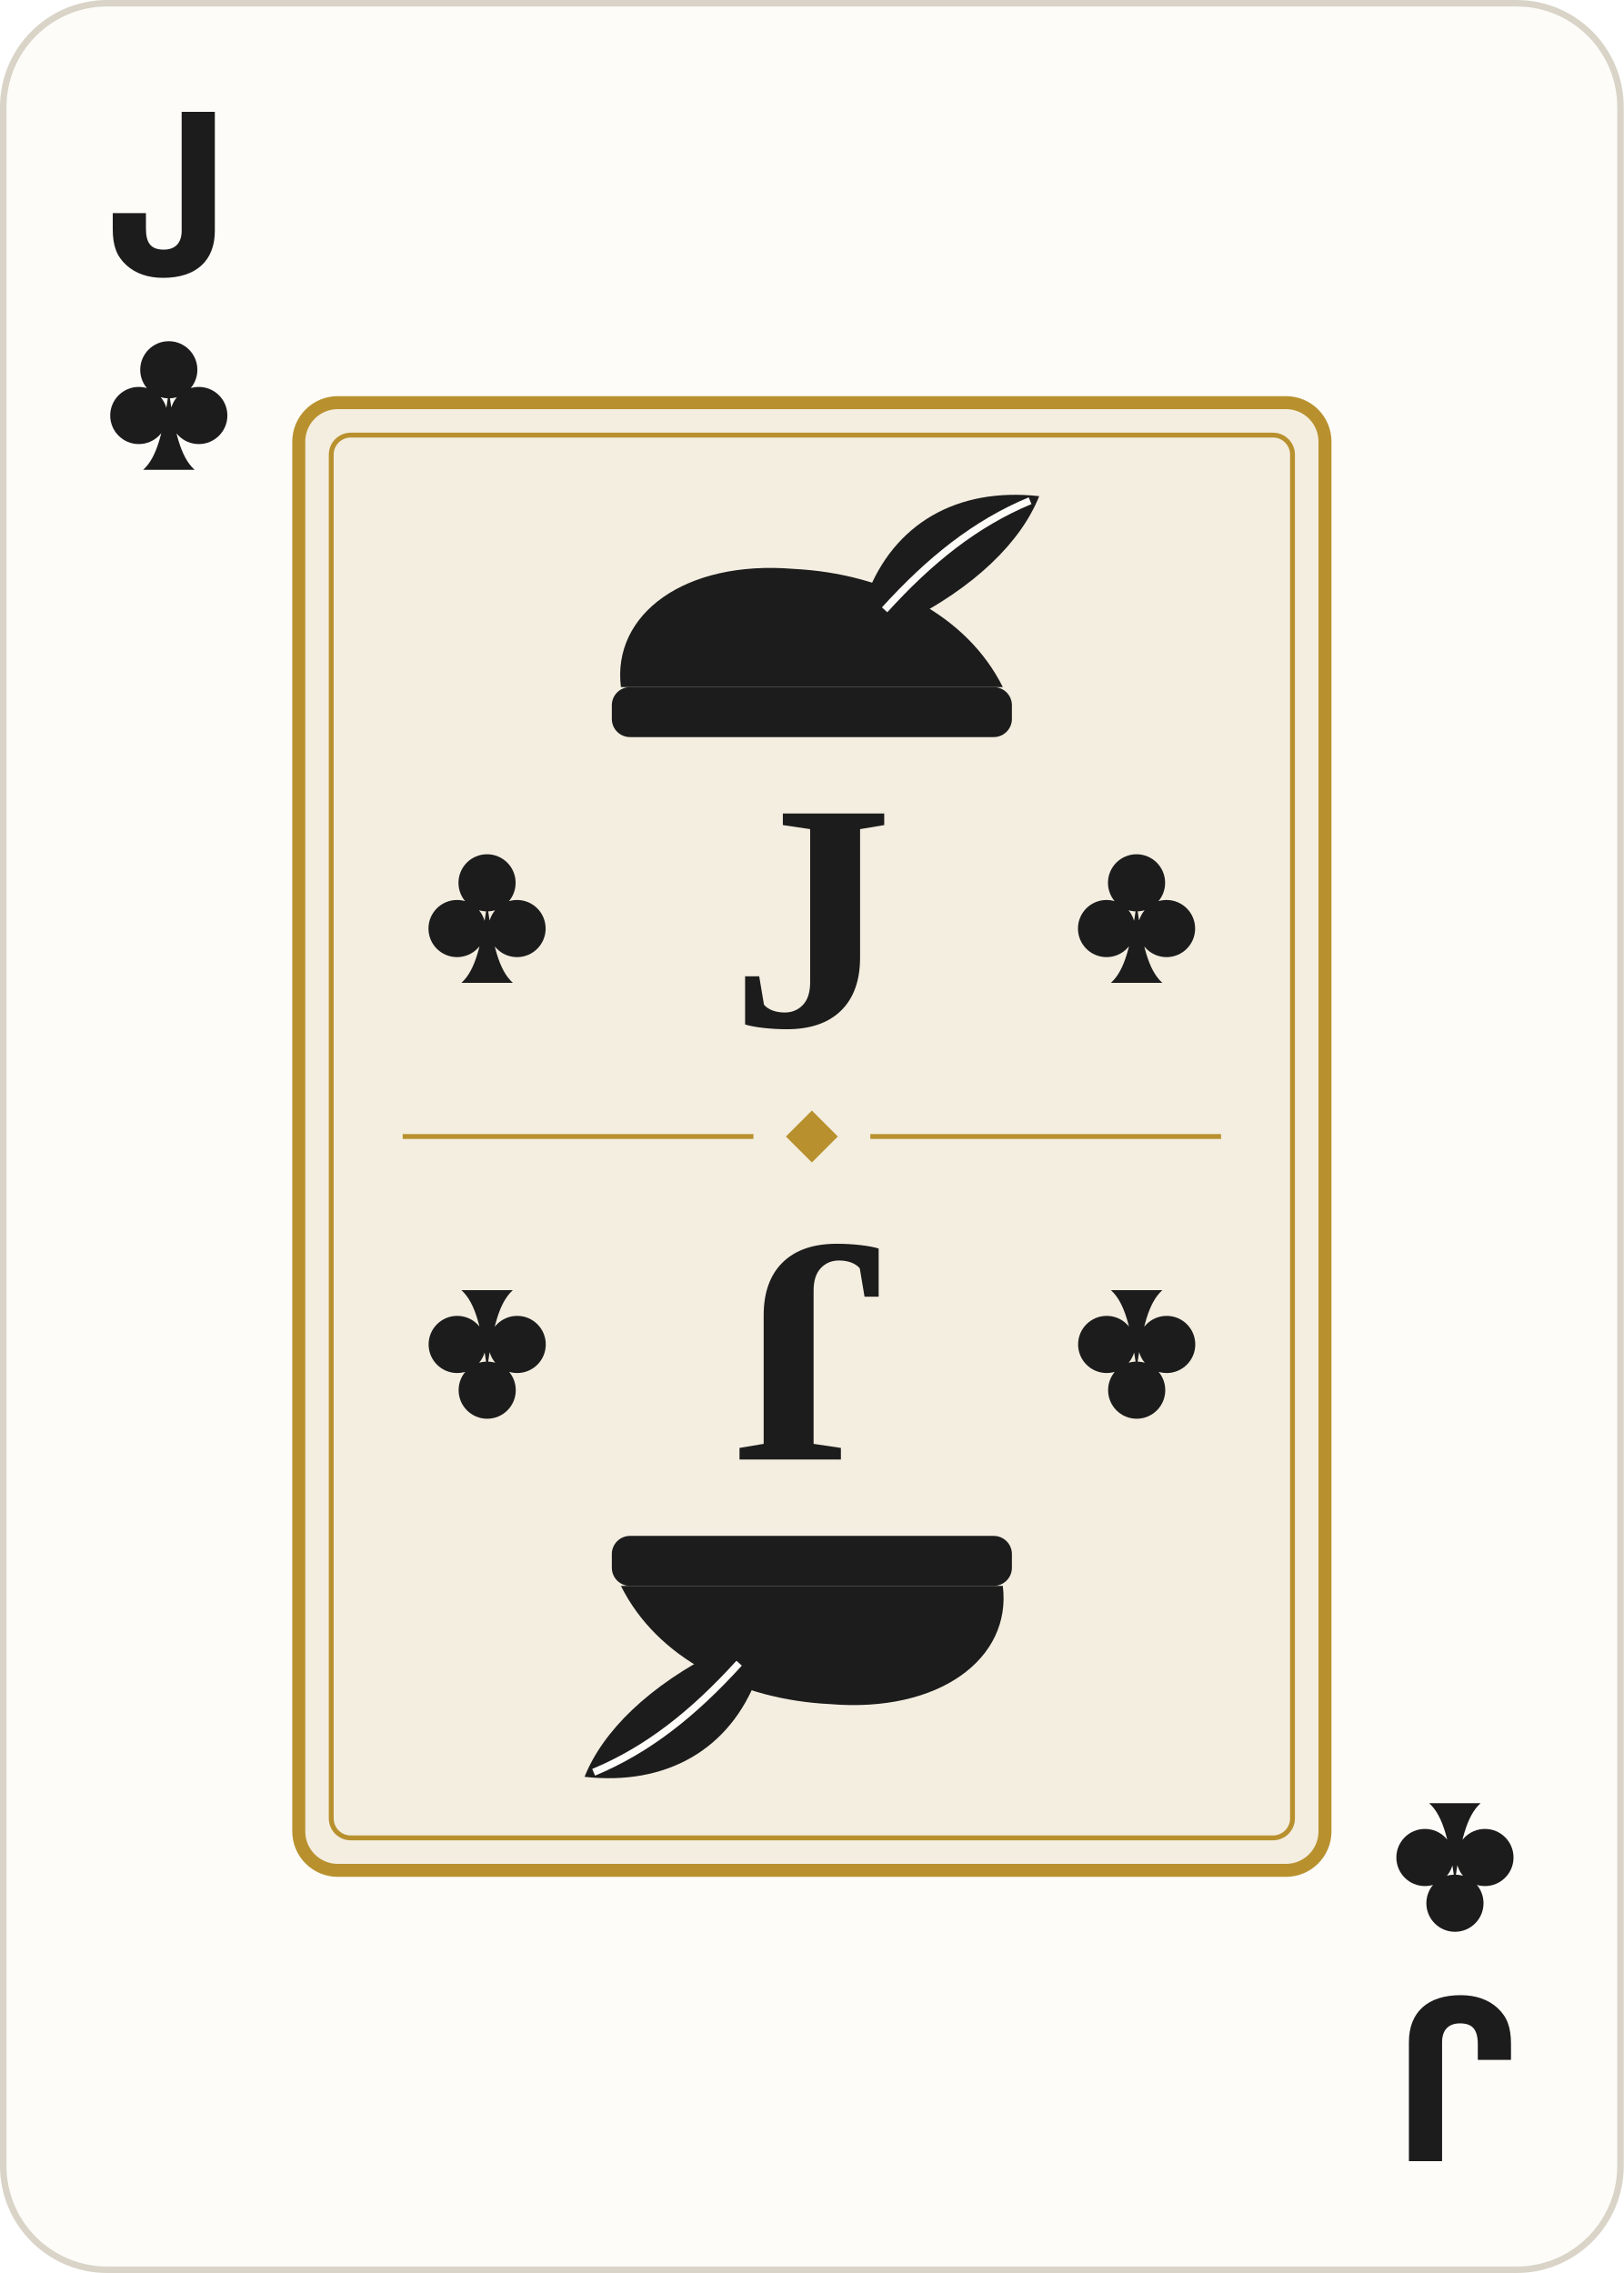
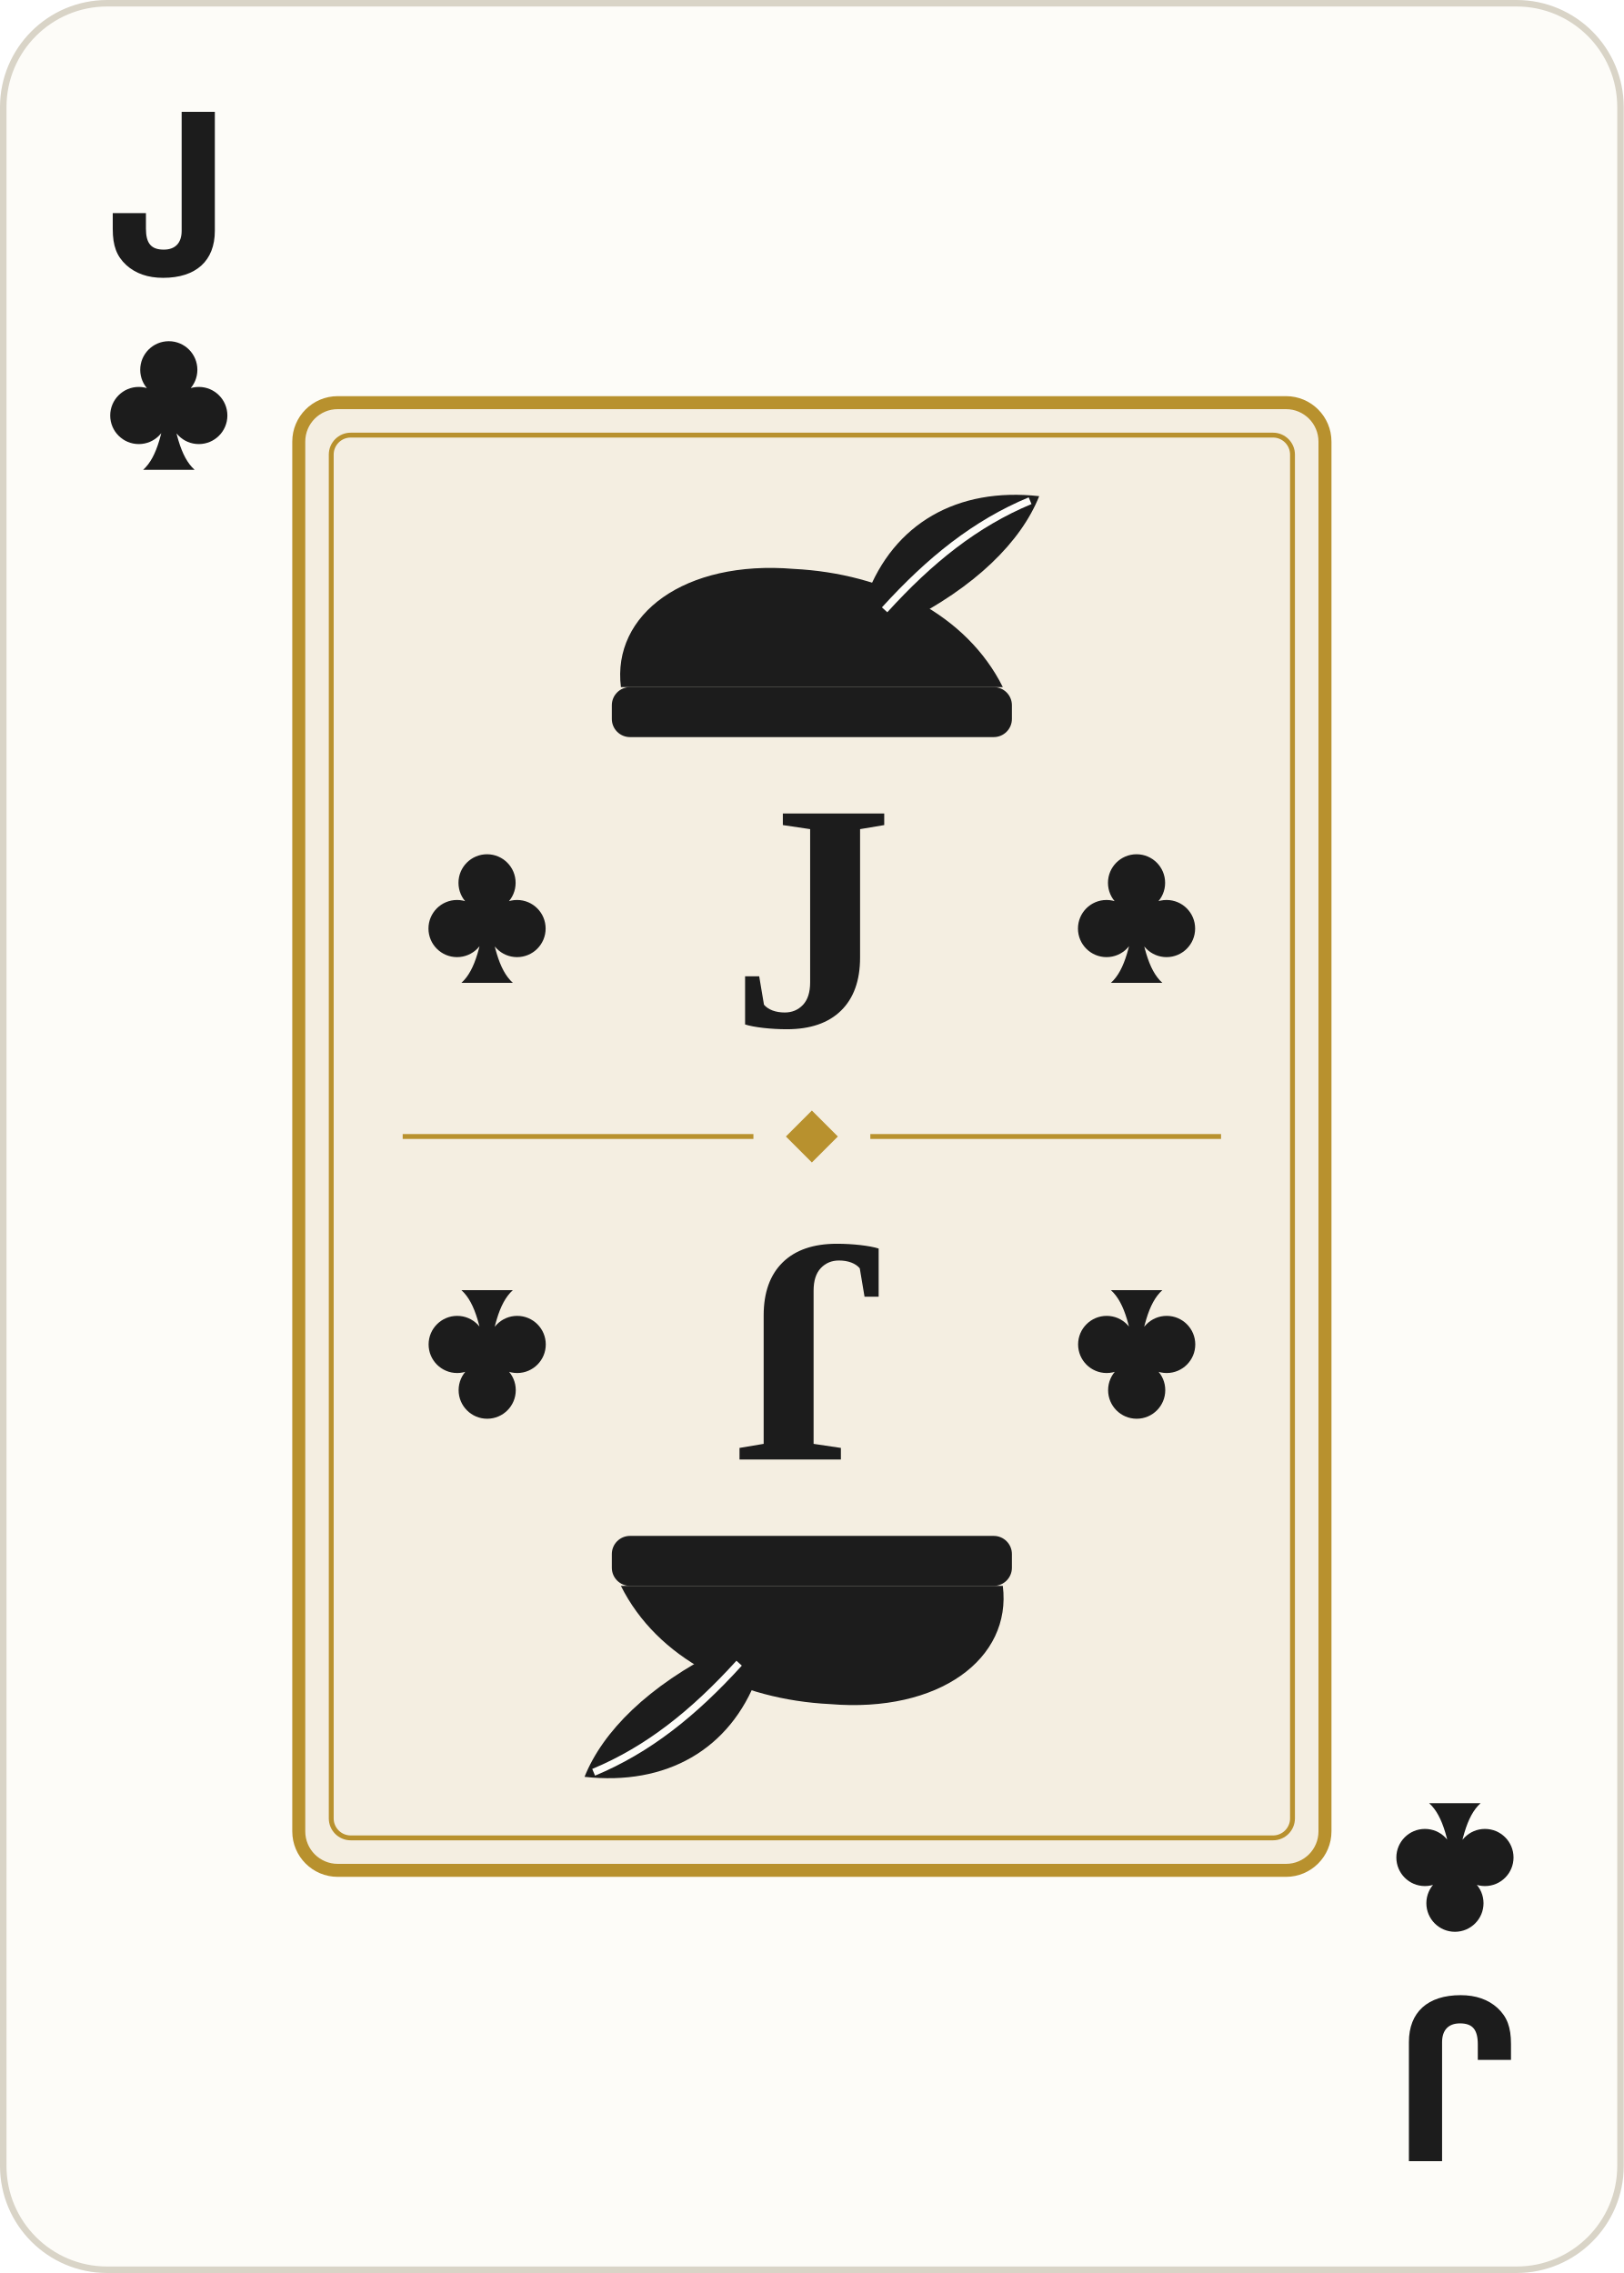
<svg xmlns="http://www.w3.org/2000/svg" viewBox="0 0 250 350" width="250" height="350">
  <rect x="0.5" y="0.5" width="249" height="349" rx="16" fill="#fdfcf8" stroke="#d9d4c7" stroke-width="1" />
  <text x="26" y="42" font-size="34" font-weight="700" text-anchor="middle" fill="#1c1c1c" font-family="Helvetica Neue, Helvetica, Arial, sans-serif">J</text>
-   <path d="M50,7 A20,20 0 1 1 49.9,7 Z M29,39 A20,20 0 1 1 28.9,39 Z M71,39 A20,20 0 1 1 70.9,39 Z M50,42 C54,70 58,88 68,97 L32,97 C42,88 46,70 50,42 Z" fill="#1c1c1c" transform="translate(26.0,62.0) scale(0.22) translate(-50,-50)" />
+   <path d="M50,7 A20,20 0 1 1 49.9,7 Z M29,39 A20,20 0 1 1 28.9,39 Z M71,39 A20,20 0 1 1 70.9,39 Z M50,27 L71,59 L29,59 Z M50,42 C54,70 58,88 68,97 L32,97 C42,88 46,70 50,42 Z" fill="#1c1c1c" transform="translate(26.0,62.0) scale(0.22) translate(-50,-50)" />
  <g transform="rotate(180 125.0 175.0)">
    <text x="26" y="42" font-size="34" font-weight="700" text-anchor="middle" fill="#1c1c1c" font-family="Helvetica Neue, Helvetica, Arial, sans-serif">J</text>
-     <path d="M50,7 A20,20 0 1 1 49.9,7 Z M29,39 A20,20 0 1 1 28.9,39 Z M71,39 A20,20 0 1 1 70.9,39 Z M50,42 C54,70 58,88 68,97 L32,97 C42,88 46,70 50,42 Z" fill="#1c1c1c" transform="translate(26.0,62.0) scale(0.22) translate(-50,-50)" />
+     <path d="M50,7 A20,20 0 1 1 49.9,7 Z M29,39 A20,20 0 1 1 28.9,39 Z M71,39 A20,20 0 1 1 70.9,39 Z M50,27 L71,59 L29,59 Z M50,42 C54,70 58,88 68,97 L32,97 C42,88 46,70 50,42 Z" fill="#1c1c1c" transform="translate(26.0,62.0) scale(0.22) translate(-50,-50)" />
  </g>
  <rect x="46" y="62" width="158" height="226" rx="6" fill="#f4eee1" stroke="#b8912e" stroke-width="2" />
  <rect x="51" y="67" width="148" height="216" rx="3" fill="none" stroke="#b8912e" stroke-width="0.75" />
  <g transform="translate(90.0,75) scale(0.7)">
    <g fill="#1c1c1c">
      <path d="M8,44 C6,28 22,16 46,18 C66,19 84,28 92,44 Z" />
      <rect x="6" y="44" width="88" height="11" rx="4" />
      <path d="M62,24 C68,8 82,0 100,2 C96,12 86,22 70,30 Z" />
    </g>
    <path d="M66,27 C76,16 86,8 98,3" fill="none" stroke="#fdfcf8" stroke-width="1.6" />
  </g>
  <text x="125.0" y="158" font-size="50" font-weight="700" text-anchor="middle" fill="#1c1c1c" font-family="Georgia, Times New Roman, serif">J</text>
-   <path d="M50,7 A20,20 0 1 1 49.9,7 Z M29,39 A20,20 0 1 1 28.9,39 Z M71,39 A20,20 0 1 1 70.9,39 Z M50,42 C54,70 58,88 68,97 L32,97 C42,88 46,70 50,42 Z" fill="#1c1c1c" transform="translate(75.0,141.0) scale(0.22) translate(-50,-50)" />
-   <path d="M50,7 A20,20 0 1 1 49.9,7 Z M29,39 A20,20 0 1 1 28.9,39 Z M71,39 A20,20 0 1 1 70.9,39 Z M50,42 C54,70 58,88 68,97 L32,97 C42,88 46,70 50,42 Z" fill="#1c1c1c" transform="translate(175.0,141.0) scale(0.22) translate(-50,-50)" />
+   <path d="M50,7 A20,20 0 1 1 49.9,7 Z M29,39 A20,20 0 1 1 28.9,39 Z M71,39 A20,20 0 1 1 70.9,39 Z M50,27 L71,59 L29,59 Z M50,42 C54,70 58,88 68,97 L32,97 C42,88 46,70 50,42 Z" fill="#1c1c1c" transform="translate(75.0,141.0) scale(0.22) translate(-50,-50)" />
+   <path d="M50,7 A20,20 0 1 1 49.9,7 Z M29,39 A20,20 0 1 1 28.9,39 Z M71,39 A20,20 0 1 1 70.9,39 Z M50,27 L71,59 L29,59 Z M50,42 C54,70 58,88 68,97 L32,97 C42,88 46,70 50,42 Z" fill="#1c1c1c" transform="translate(175.0,141.0) scale(0.22) translate(-50,-50)" />
  <g transform="rotate(180 125.0 175.0)">
    <g transform="translate(90.0,75) scale(0.7)">
      <g fill="#1c1c1c">
        <path d="M8,44 C6,28 22,16 46,18 C66,19 84,28 92,44 Z" />
        <rect x="6" y="44" width="88" height="11" rx="4" />
        <path d="M62,24 C68,8 82,0 100,2 C96,12 86,22 70,30 Z" />
      </g>
      <path d="M66,27 C76,16 86,8 98,3" fill="none" stroke="#fdfcf8" stroke-width="1.6" />
    </g>
    <text x="125.0" y="158" font-size="50" font-weight="700" text-anchor="middle" fill="#1c1c1c" font-family="Georgia, Times New Roman, serif">J</text>
-     <path d="M50,7 A20,20 0 1 1 49.9,7 Z M29,39 A20,20 0 1 1 28.9,39 Z M71,39 A20,20 0 1 1 70.9,39 Z M50,42 C54,70 58,88 68,97 L32,97 C42,88 46,70 50,42 Z" fill="#1c1c1c" transform="translate(75.0,141.0) scale(0.22) translate(-50,-50)" />
-     <path d="M50,7 A20,20 0 1 1 49.9,7 Z M29,39 A20,20 0 1 1 28.9,39 Z M71,39 A20,20 0 1 1 70.9,39 Z M50,42 C54,70 58,88 68,97 L32,97 C42,88 46,70 50,42 Z" fill="#1c1c1c" transform="translate(175.0,141.0) scale(0.22) translate(-50,-50)" />
+     <path d="M50,7 A20,20 0 1 1 49.9,7 Z M29,39 A20,20 0 1 1 28.9,39 Z M71,39 A20,20 0 1 1 70.9,39 Z M50,27 L71,59 L29,59 Z M50,42 C54,70 58,88 68,97 L32,97 C42,88 46,70 50,42 Z" fill="#1c1c1c" transform="translate(75.0,141.0) scale(0.22) translate(-50,-50)" />
+     <path d="M50,7 A20,20 0 1 1 49.9,7 Z M29,39 A20,20 0 1 1 28.9,39 Z M71,39 A20,20 0 1 1 70.9,39 Z M50,27 L71,59 L29,59 Z M50,42 C54,70 58,88 68,97 L32,97 C42,88 46,70 50,42 Z" fill="#1c1c1c" transform="translate(175.0,141.0) scale(0.22) translate(-50,-50)" />
  </g>
  <line x1="62" y1="175.0" x2="116.0" y2="175.0" stroke="#b8912e" stroke-width="0.75" />
  <line x1="134.0" y1="175.0" x2="188" y2="175.0" stroke="#b8912e" stroke-width="0.75" />
  <path d="M125.0,171.0 L129.0,175.0 L125.0,179.0 L121.0,175.0 Z" fill="#b8912e" />
</svg>
